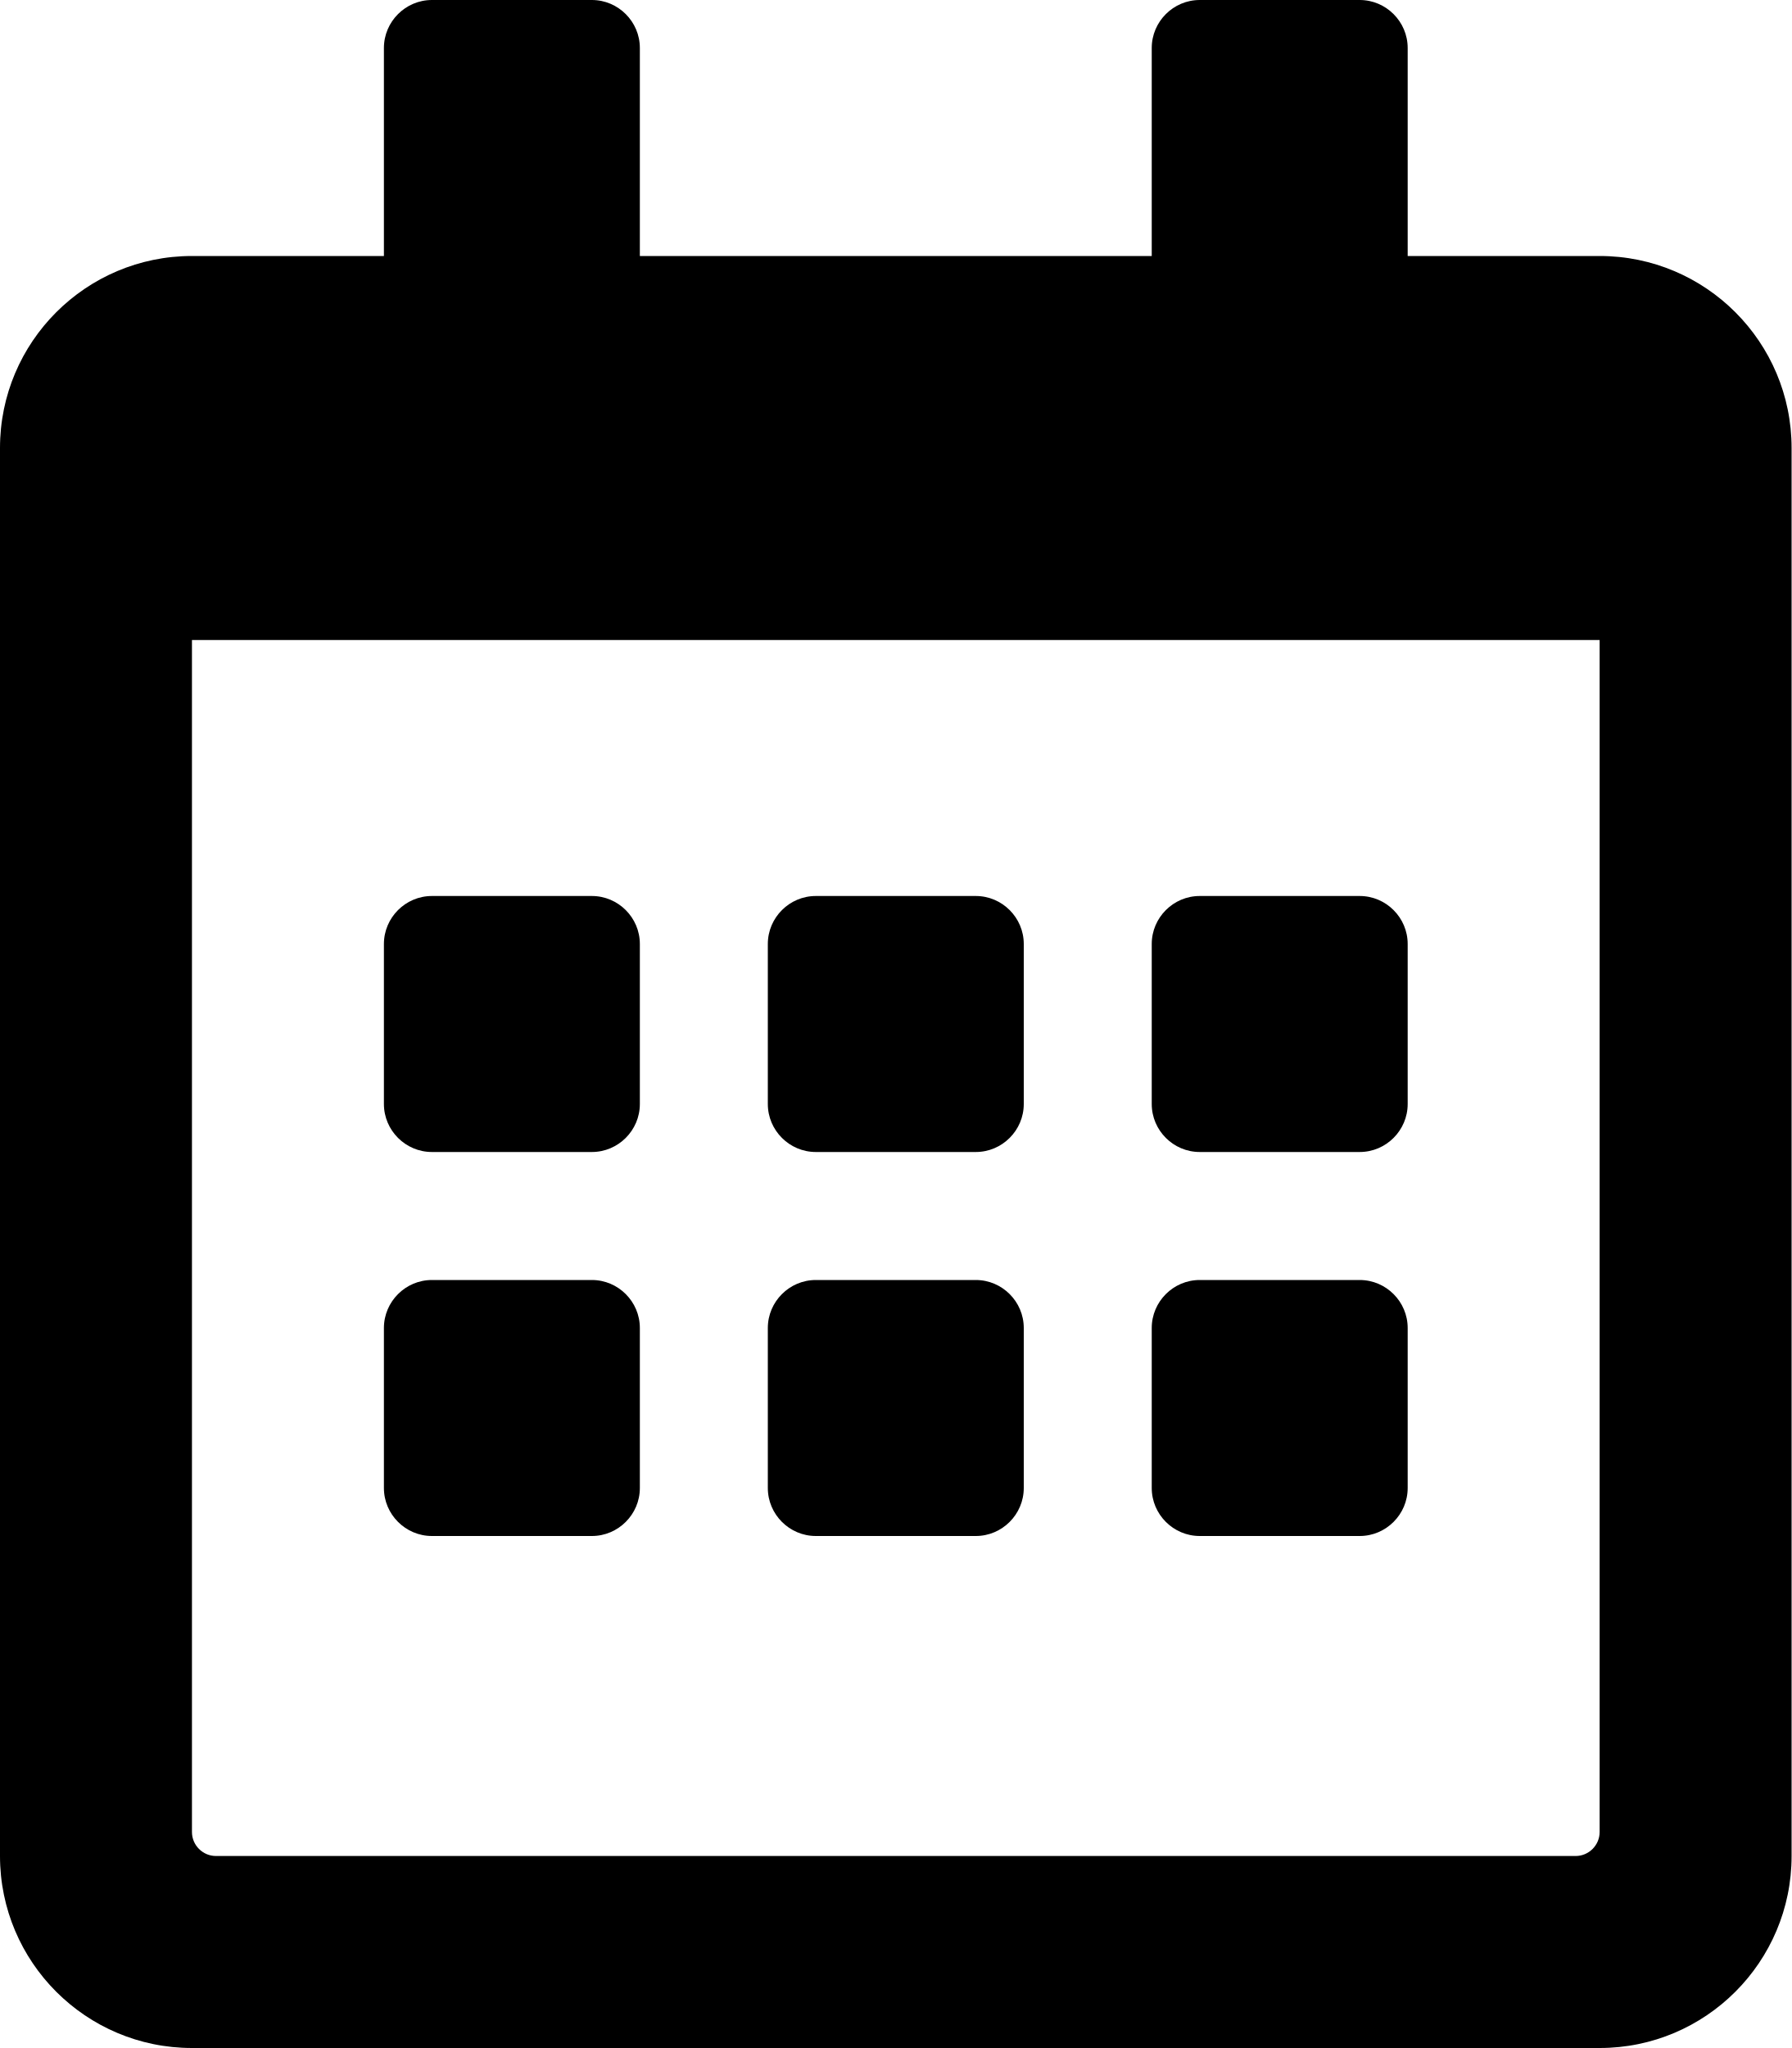
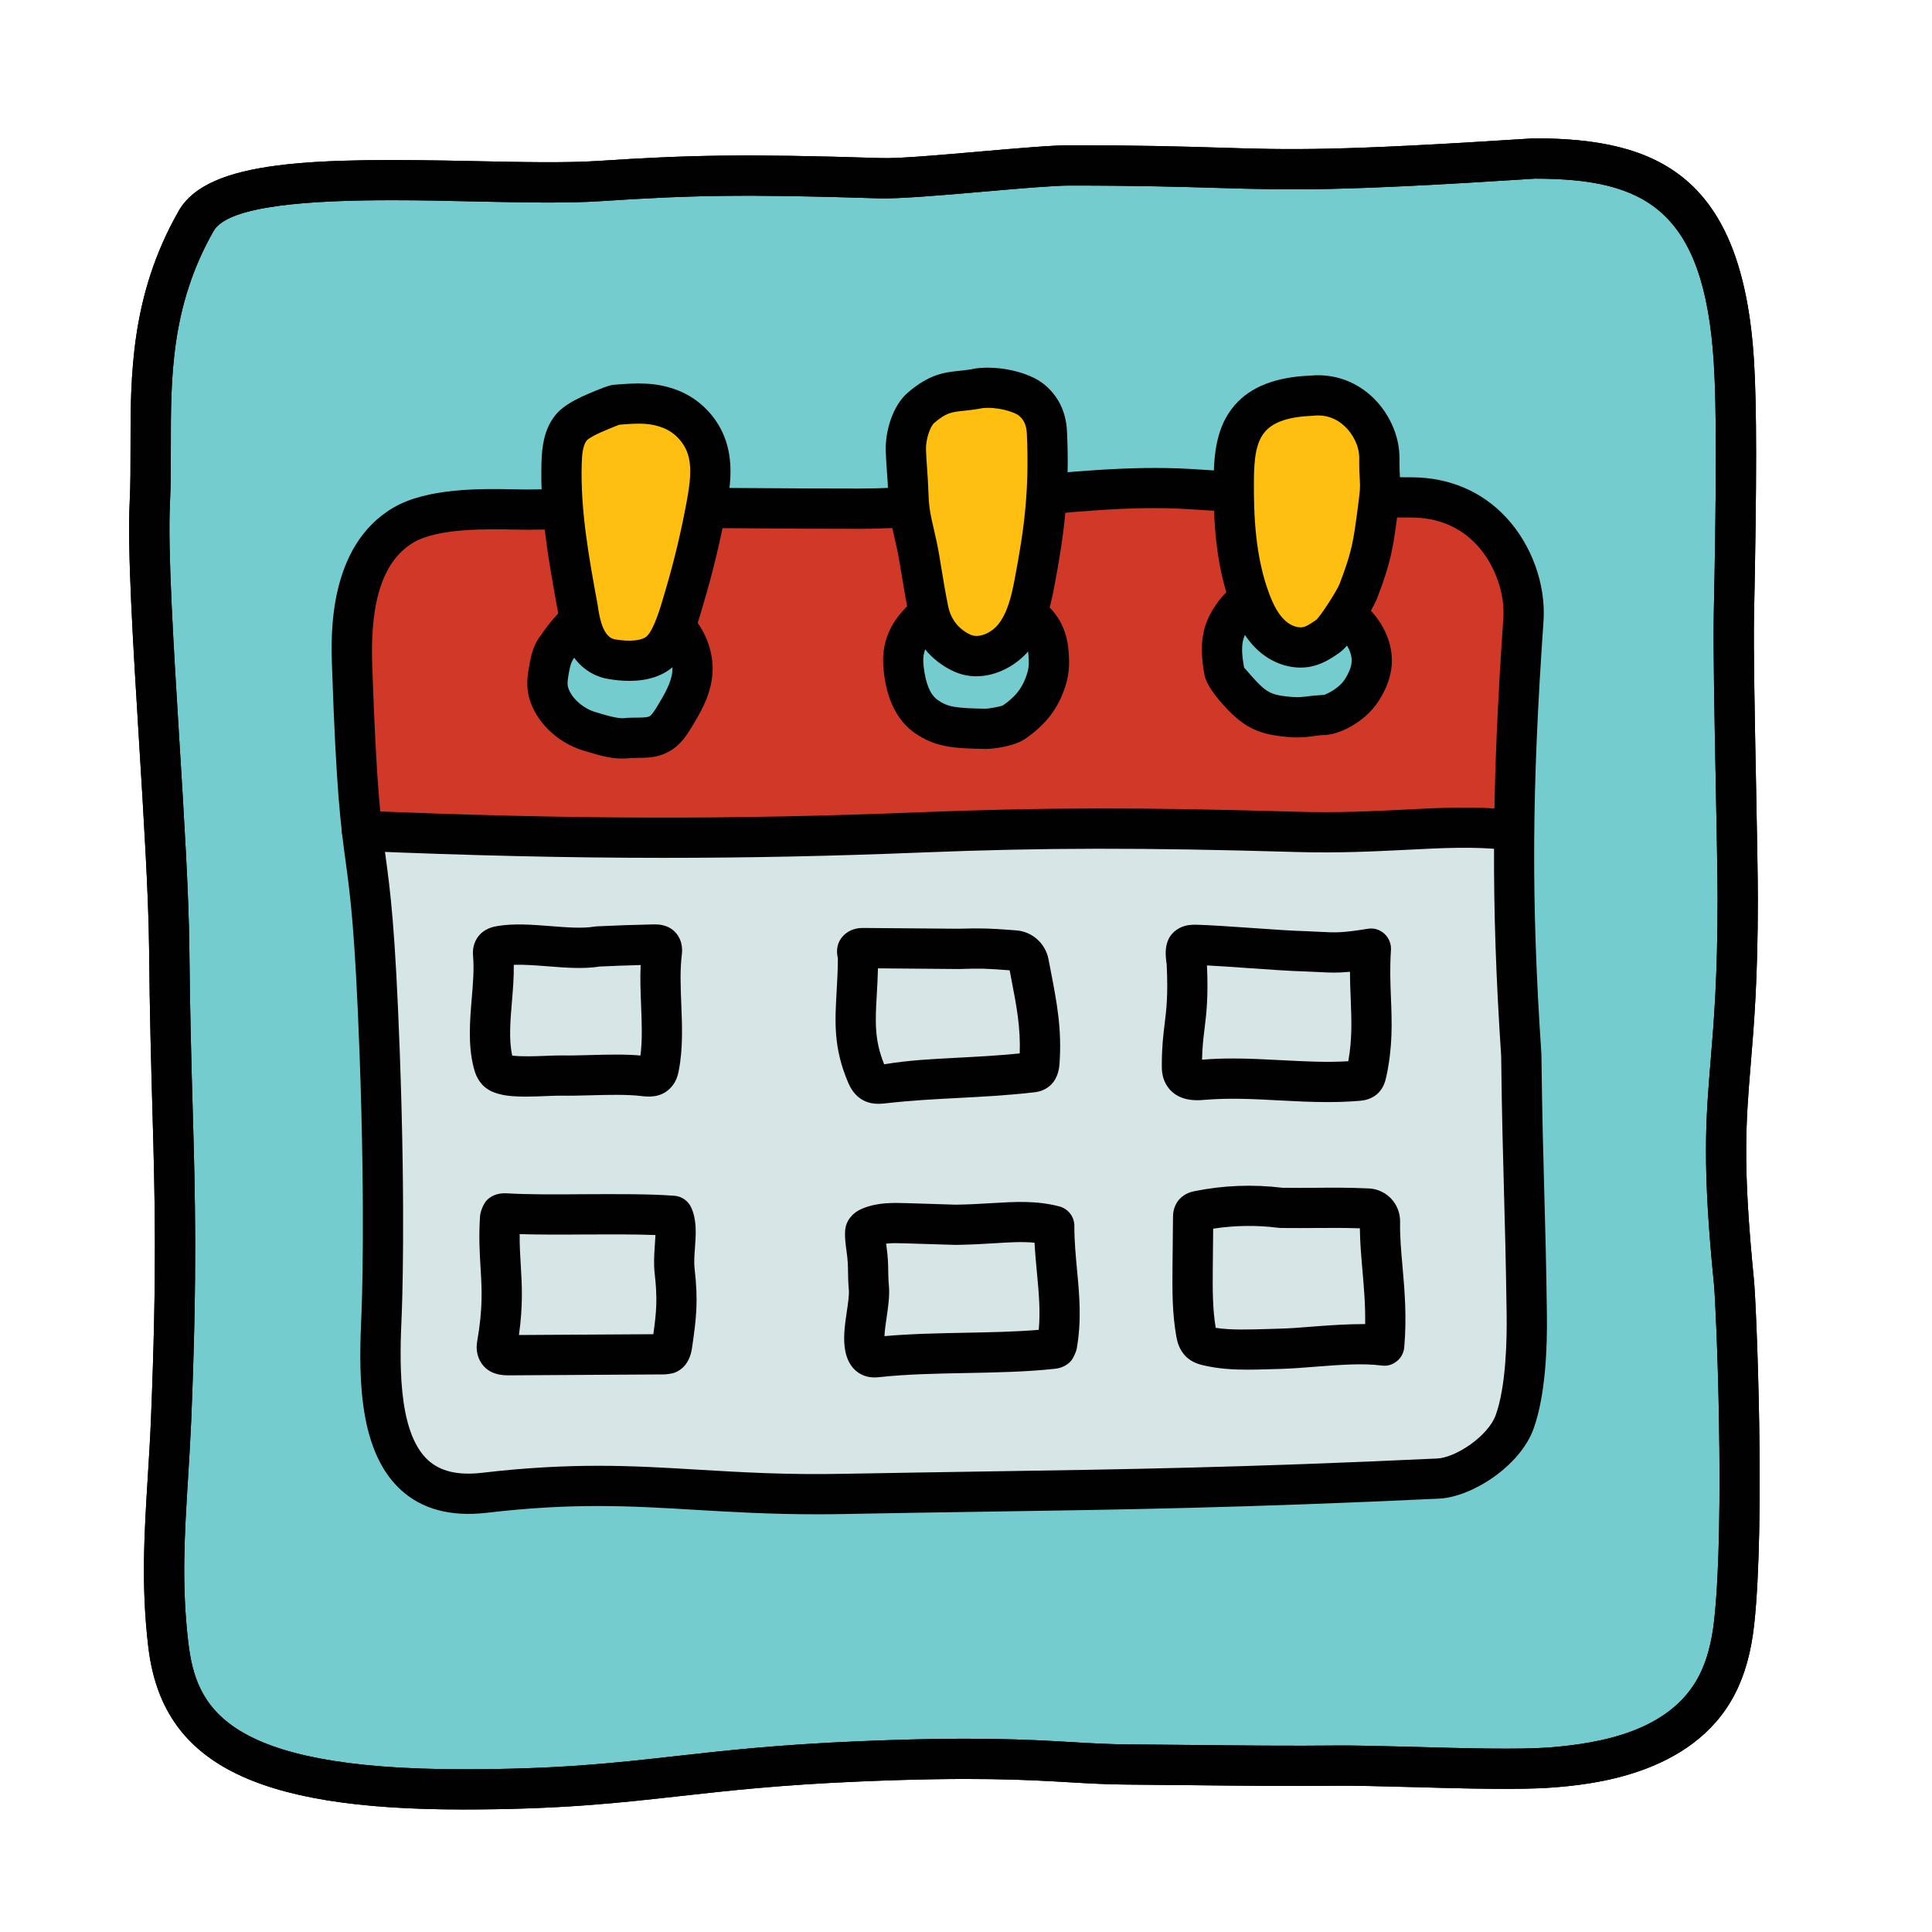
- <svg xmlns="http://www.w3.org/2000/svg" viewBox="0 0 448 512">
-   <path d="M148 288h-40c-6.6 0-12-5.4-12-12v-40c0-6.6 5.4-12 12-12h40c6.6 0 12 5.4 12 12v40c0 6.6-5.4 12-12 12zm108-12v-40c0-6.6-5.4-12-12-12h-40c-6.6 0-12 5.4-12 12v40c0 6.6 5.4 12 12 12h40c6.6 0 12-5.4 12-12zm96 0v-40c0-6.6-5.4-12-12-12h-40c-6.6 0-12 5.4-12 12v40c0 6.6 5.4 12 12 12h40c6.6 0 12-5.4 12-12zm-96 96v-40c0-6.6-5.4-12-12-12h-40c-6.6 0-12 5.4-12 12v40c0 6.6 5.4 12 12 12h40c6.6 0 12-5.4 12-12zm-96 0v-40c0-6.6-5.4-12-12-12h-40c-6.6 0-12 5.4-12 12v40c0 6.6 5.4 12 12 12h40c6.6 0 12-5.4 12-12zm192 0v-40c0-6.6-5.4-12-12-12h-40c-6.6 0-12 5.4-12 12v40c0 6.6 5.4 12 12 12h40c6.6 0 12-5.4 12-12zm96-260v352c0 26.5-21.5 48-48 48H48c-26.5 0-48-21.5-48-48V112c0-26.5 21.5-48 48-48h48V12c0-6.6 5.4-12 12-12h40c6.6 0 12 5.4 12 12v52h128V12c0-6.6 5.4-12 12-12h40c6.6 0 12 5.4 12 12v52h48c26.5 0 48 21.5 48 48zm-48 346V160H48v298c0 3.3 2.7 6 6 6h340c3.3 0 6-2.7 6-6z" />
+ <svg xmlns="http://www.w3.org/2000/svg" viewBox="0 0 48 48" width="48px" height="48px">
+   <path fill="#74cccf" d="M38.125,3.934c-7.277,0.472-6.212,0.173-11.56,0.173c-0.881,0-3.822,0.346-4.703,0.318 c-3.437-0.109-4.781-0.072-6.946,0.07C11.957,4.69,5.771,3.916,4.873,5.491c-1.438,2.522-1.047,4.894-1.152,7.006 c-0.105,2.112,0.453,8.099,0.482,11.056c0.049,4.98,0.271,6.211,0.048,11.689c-0.081,1.999-0.308,3.643-0.07,5.629 c0.239,1.995,1.34,3.585,7.313,3.585c4.324,0,5.388-0.507,9.84-0.695c4.169-0.176,5.069,0.068,6.721,0.077 c1.333,0.007,3.754,0.049,5.087,0.027c1.24-0.02,4.138,0.147,5.407,0.044c1.269-0.103,3.263-0.422,4.105-2.044 c0.25-0.482,0.373-1.026,0.432-1.566c0.28-2.556,0.045-7.948-0.007-8.467c-0.486-4.861,0.095-4.633,0.095-9.494 c0-1.349-0.122-5.685-0.095-7.034c0.07-3.415,0.068-5.234,0-6.32C42.819,4.813,41.042,3.934,38.125,3.934" />
+   <path fill="#010101" d="M11.496,44.956c-5.204,0-7.466-1.167-7.81-4.026c-0.183-1.521-0.101-2.842-0.014-4.24 c0.029-0.475,0.06-0.96,0.08-1.469c0.148-3.646,0.098-5.411,0.035-7.647c-0.032-1.12-0.067-2.362-0.083-4.016 c-0.013-1.307-0.133-3.251-0.249-5.131c-0.15-2.447-0.293-4.758-0.233-5.955c0.022-0.442,0.021-0.896,0.021-1.359 c-0.001-1.768-0.002-3.77,1.195-5.87c0.733-1.283,3.386-1.324,7.342-1.24c1.169,0.024,2.274,0.049,3.104-0.006 c2.211-0.145,3.599-0.178,6.995-0.07c0.445,0.018,1.541-0.082,2.509-0.166c0.899-0.078,1.749-0.152,2.177-0.152 c1.742,0,2.807,0.031,3.699,0.058c1.832,0.058,2.935,0.088,7.828-0.229l0.032-0.001c3.067,0,5.168,0.938,5.453,5.518 c0.07,1.12,0.071,2.963,0.001,6.361c-0.016,0.783,0.02,2.622,0.052,4.244c0.022,1.155,0.043,2.222,0.043,2.779 c0,1.978-0.094,3.106-0.177,4.102c-0.119,1.442-0.206,2.484,0.079,5.343c0.062,0.601,0.285,6.028,0.008,8.572 c-0.075,0.687-0.233,1.257-0.485,1.741c-1.054,2.031-3.653,2.243-4.508,2.312c-0.808,0.065-2.228,0.026-3.479-0.009 c-0.773-0.021-1.489-0.04-1.961-0.034c-0.922,0.012-2.357,0-3.599-0.014l-1.498-0.014c-0.529-0.003-0.982-0.028-1.488-0.058 c-1.06-0.062-2.378-0.139-5.209-0.019c-1.962,0.083-3.241,0.226-4.478,0.364C15.36,44.795,13.925,44.956,11.496,44.956z M9.757,4.974c-2.014,0-4.084,0.123-4.45,0.765c-1.065,1.869-1.064,3.65-1.063,5.373c0,0.481,0,0.951-0.022,1.409 c-0.057,1.143,0.09,3.533,0.232,5.845c0.117,1.893,0.237,3.85,0.25,5.183c0.016,1.646,0.051,2.882,0.083,3.997 c0.064,2.255,0.114,4.037-0.035,7.717C4.73,35.777,4.7,36.271,4.67,36.751c-0.084,1.352-0.163,2.628,0.009,4.06 c0.191,1.592,0.875,3.146,6.816,3.146c2.374,0,3.717-0.15,5.271-0.324c1.254-0.141,2.551-0.286,4.547-0.371 c2.88-0.121,4.228-0.043,5.31,0.02c0.487,0.028,0.925,0.055,1.435,0.057l1.504,0.014c1.232,0.014,2.656,0.025,3.572,0.014 c0.485-0.006,1.214,0.013,2.004,0.034c1.229,0.035,2.619,0.071,3.371,0.013c1.246-0.102,2.985-0.396,3.702-1.777 c0.193-0.372,0.316-0.827,0.378-1.389c0.271-2.479,0.052-7.776-0.008-8.363c-0.295-2.951-0.2-4.087-0.081-5.525 c0.081-0.977,0.173-2.083,0.173-4.02c0-0.554-0.021-1.612-0.043-2.76c-0.032-1.632-0.068-3.48-0.052-4.284 c0.069-3.369,0.069-5.188,0.001-6.278c-0.239-3.843-1.745-4.577-4.438-4.58c-4.926,0.319-6.047,0.286-7.906,0.23 c-0.886-0.026-1.941-0.058-3.67-0.058c-0.385,0-1.252,0.075-2.09,0.148c-1.045,0.091-2.127,0.183-2.627,0.17 c-3.377-0.109-4.685-0.077-6.898,0.068c-0.872,0.059-1.999,0.033-3.19,0.008C11.148,4.989,10.456,4.974,9.757,4.974z" />
+   <path fill="#010101" d="M11.496,44.956c-5.204,0-7.466-1.167-7.81-4.026c-0.183-1.521-0.101-2.842-0.014-4.24 c0.029-0.475,0.06-0.96,0.08-1.469c0.148-3.646,0.098-5.411,0.035-7.647c-0.032-1.12-0.067-2.362-0.083-4.016 c-0.013-1.307-0.133-3.251-0.249-5.131c-0.15-2.447-0.293-4.758-0.233-5.955c0.022-0.442,0.021-0.896,0.021-1.359 c-0.001-1.768-0.002-3.77,1.195-5.87c0.733-1.283,3.386-1.324,7.342-1.24c1.169,0.024,2.274,0.049,3.104-0.006 c2.211-0.145,3.599-0.178,6.995-0.07c0.445,0.018,1.541-0.082,2.509-0.166c0.899-0.078,1.749-0.152,2.177-0.152 c1.742,0,2.807,0.031,3.699,0.058c1.832,0.058,2.935,0.088,7.828-0.229l0.032-0.001c3.067,0,5.168,0.938,5.453,5.518 c0.07,1.12,0.071,2.963,0.001,6.361c-0.016,0.783,0.02,2.622,0.052,4.244c0.022,1.155,0.043,2.222,0.043,2.779 c0,1.978-0.094,3.106-0.177,4.102c-0.119,1.442-0.206,2.484,0.079,5.343c0.062,0.601,0.285,6.028,0.008,8.572 c-0.075,0.687-0.233,1.257-0.485,1.741c-1.054,2.031-3.653,2.243-4.508,2.312c-0.808,0.065-2.228,0.026-3.479-0.009 c-0.773-0.021-1.489-0.04-1.961-0.034c-0.922,0.012-2.357,0-3.599-0.014l-1.498-0.014c-0.529-0.003-0.982-0.028-1.488-0.058 c-1.06-0.062-2.378-0.139-5.209-0.019c-1.962,0.083-3.241,0.226-4.478,0.364C15.36,44.795,13.925,44.956,11.496,44.956z M9.757,4.974c-2.014,0-4.084,0.123-4.45,0.765c-1.065,1.869-1.064,3.65-1.063,5.373c0,0.481,0,0.951-0.022,1.409 c-0.057,1.143,0.09,3.533,0.232,5.845c0.117,1.893,0.237,3.85,0.25,5.183c0.016,1.646,0.051,2.882,0.083,3.997 c0.064,2.255,0.114,4.037-0.035,7.717C4.73,35.777,4.7,36.271,4.67,36.751c-0.084,1.352-0.163,2.628,0.009,4.06 c0.191,1.592,0.875,3.146,6.816,3.146c2.374,0,3.717-0.15,5.271-0.324c1.254-0.141,2.551-0.286,4.547-0.371 c2.88-0.121,4.228-0.043,5.31,0.02c0.487,0.028,0.925,0.055,1.435,0.057l1.504,0.014c1.232,0.014,2.656,0.025,3.572,0.014 c0.485-0.006,1.214,0.013,2.004,0.034c1.229,0.035,2.619,0.071,3.371,0.013c1.246-0.102,2.985-0.396,3.702-1.777 c0.193-0.372,0.316-0.827,0.378-1.389c0.271-2.479,0.052-7.776-0.008-8.363c-0.295-2.951-0.2-4.087-0.081-5.525 c0.081-0.977,0.173-2.083,0.173-4.02c0-0.554-0.021-1.612-0.043-2.76c-0.032-1.632-0.068-3.48-0.052-4.284 c0.069-3.369,0.069-5.188,0.001-6.278c-0.239-3.843-1.745-4.577-4.438-4.58c-4.926,0.319-6.047,0.286-7.906,0.23 c-0.886-0.026-1.941-0.058-3.67-0.058c-0.385,0-1.252,0.075-2.09,0.148c-1.045,0.091-2.127,0.183-2.627,0.17 c-3.377-0.109-4.685-0.077-6.898,0.068c-0.872,0.059-1.999,0.033-3.19,0.008C11.148,4.989,10.456,4.974,9.757,4.974z" />
+   <path fill="#d03827" d="M35.064,12.358c-2.567-0.005-2.866-0.046-5.523-0.208c-2.562-0.157-5.621,0.488-8.188,0.488 c-3.416,0-3.157-0.049-8.213,0.024c-0.581,0.008-2.248-0.128-3.117,0.383c-1.286,0.757-1.308,2.563-1.277,3.474 c0.078,2.312,0.162,3.376,0.247,4.124c4.749,0.201,8.951,0.236,13.889,0.038c3.151-0.126,5.624-0.121,9.338-0.012 c2.252,0.066,3.727-0.219,5.231-0.052l0.17-0.087c0.018-1.612,0.095-3.238,0.226-5.133C37.934,14.161,37.064,12.362,35.064,12.358z M16.754,17.809c-0.098,0.16-0.203,0.326-0.367,0.419c-0.26,0.147-0.549,0.081-0.847,0.113c-0.281,0.03-0.625-0.092-0.885-0.168 c-0.462-0.134-0.917-0.528-1.033-0.996c-0.047-0.19-0.011-0.389,0.024-0.581c0.03-0.162,0.062-0.329,0.156-0.465 c0.221-0.32,0.693-1.067,1.558-1.064c0.469-0.028,0.953,0.111,1.31,0.415c0.357,0.305,0.574,0.78,0.53,1.247 C17.164,17.121,16.959,17.474,16.754,17.809z M25.951,17.017c-0.148,0.387-0.377,0.661-0.765,0.929 c-0.137,0.094-0.534,0.164-0.7,0.162c-0.758-0.013-1.084-0.039-1.467-0.302c-0.398-0.273-0.519-0.776-0.567-1.196 c-0.055-0.478,0.07-0.884,0.577-1.316c0.188-0.16,0.439-0.299,0.92-0.32c0.552-0.131,1.214,0.083,1.557,0.301 c0.343,0.219,0.511,0.53,0.544,0.935C26.075,16.525,26.064,16.721,25.951,17.017z M33.839,17.138 c-0.275,0.431-0.796,0.627-0.946,0.626c-0.219-0.001-0.489,0.08-0.823,0.051c-0.544-0.046-0.808-0.121-1.189-0.512 c-0.11-0.113-0.436-0.473-0.464-0.629c-0.122-0.685-0.053-1.028,0.272-1.455c0.325-0.428,0.917-0.632,1.437-0.495 c0.561-0.042,1.138,0.394,1.457,0.681c0.318,0.287,0.546,0.71,0.491,1.135C34.046,16.754,33.955,16.956,33.839,17.138z" />
+   <path fill="#d6e5e5" d="M8.87,19.201c-0.001-0.009-0.001-0.016-0.002-0.024C8.869,19.185,8.869,19.192,8.87,19.201z" />
+   <path fill="#d6e5e5" d="M8.831,18.529c-0.003-0.065-0.007-0.137-0.01-0.206C8.824,18.392,8.827,18.464,8.831,18.529z" />
+   <path fill="#d6e5e5" d="M8.793,17.729c-0.004-0.082-0.007-0.162-0.011-0.248C8.786,17.567,8.79,17.647,8.793,17.729z" />
+   <path fill="#d6e5e5" d="M8.918,19.857c-0.004-0.048-0.008-0.096-0.012-0.147C8.91,19.76,8.914,19.808,8.918,19.857z" />
+   <path fill="#d6e5e5" d="M37.76,16.782c0.026-0.448,0.056-0.907,0.089-1.386C37.816,15.875,37.786,16.335,37.76,16.782z" />
+   <path fill="#d6e5e5" d="M37.933,32.638c-0.036-2.693-0.101-3.483-0.137-6.426c-0.14-2.113-0.193-3.893-0.173-5.69 c0,0.002,0,0.005,0,0.007l-0.17,0.087c-1.504-0.167-2.979,0.117-5.231,0.052c-3.714-0.109-6.187-0.114-9.338,0.012 c-4.938,0.198-9.141,0.163-13.889-0.038c0.144,1.258,0.295,1.617,0.438,5.51c0.14,3.786,0.065,6.115,0.05,6.451 c-0.085,1.909-0.163,4.806,2.551,4.486c3.668-0.433,5.263,0.096,8.955,0.026c5.261-0.1,8.406-0.083,14.742-0.381 c0.645-0.03,1.641-0.686,1.901-1.409C37.932,34.489,37.94,33.181,37.933,32.638z" />
+   <path fill="#d6e5e5" d="M8.958,20.302c-0.004-0.044-0.009-0.091-0.013-0.138C8.949,20.211,8.953,20.258,8.958,20.302z" />
+   <path fill="#010101" d="M20.306,37.622c-1.167,0-2.115-0.057-3.037-0.111c-1.62-0.097-3.02-0.179-5.177,0.074 c-0.895,0.104-1.617-0.089-2.145-0.58C8.833,35.97,8.923,33.93,8.983,32.58c0.001-0.022,0.099-2.357-0.05-6.409 c-0.113-3.055-0.23-3.916-0.343-4.748c-0.121-0.893-0.236-1.735-0.342-4.888c-0.025-0.733-0.102-2.967,1.523-3.921 c0.847-0.499,2.203-0.473,3.015-0.457c0.138,0.003,0.259,0.005,0.347,0.004c3.441-0.051,4.424-0.043,5.774-0.033 c0.635,0.005,1.352,0.01,2.446,0.01c1.109,0,2.297-0.122,3.555-0.251c1.569-0.16,3.195-0.324,4.664-0.236l0.905,0.056 c1.861,0.116,2.361,0.147,4.589,0.151c0.935,0.002,1.749,0.347,2.354,0.997c0.635,0.682,0.99,1.669,0.928,2.577 c-0.293,4.228-0.307,6.939-0.053,10.748c0,0.009,0.001,0.018,0.001,0.027c0.019,1.527,0.045,2.474,0.071,3.409 c0.024,0.865,0.048,1.721,0.065,3.016c0.013,0.852-0.035,2.039-0.33,2.862c-0.336,0.934-1.537,1.701-2.348,1.739 c-4.821,0.227-7.804,0.272-11.257,0.324c-1.094,0.017-2.235,0.033-3.5,0.058C20.759,37.62,20.528,37.622,20.306,37.622z M14.86,36.417c0.872,0,1.659,0.047,2.469,0.096c1.078,0.063,2.193,0.133,3.651,0.103c1.266-0.023,2.409-0.041,3.503-0.058 c3.445-0.052,6.42-0.097,11.225-0.322c0.463-0.022,1.267-0.56,1.453-1.079c0.258-0.718,0.28-1.881,0.271-2.511 c-0.018-1.289-0.041-2.141-0.065-3.002c-0.025-0.937-0.053-1.884-0.071-3.411c-0.252-3.804-0.238-6.65,0.054-10.87 c0.044-0.631-0.216-1.348-0.661-1.827c-0.418-0.448-0.965-0.677-1.625-0.678c-2.258-0.004-2.765-0.036-4.649-0.153l-0.903-0.056 c-1.394-0.089-2.973,0.076-4.502,0.233c-1.227,0.126-2.497,0.256-3.656,0.256c-1.098,0-1.816-0.005-2.454-0.01 c-1.344-0.011-2.324-0.018-5.751,0.033c-0.1,0-0.23-0.001-0.382-0.004c-0.658-0.014-1.884-0.038-2.488,0.318 c-0.749,0.44-1.086,1.43-1.032,3.025c0.105,3.102,0.217,3.92,0.334,4.787c0.116,0.856,0.237,1.742,0.351,4.846 c0.151,4.092,0.051,6.467,0.05,6.49c-0.048,1.096-0.129,2.928,0.646,3.648c0.309,0.286,0.751,0.39,1.347,0.32 C13.083,36.462,14.011,36.417,14.86,36.417z" />
+   <path fill="#010101" d="M24.493,18.607c-0.005,0-0.011,0-0.016,0c-0.768-0.013-1.228-0.037-1.741-0.39 c-0.655-0.45-0.75-1.279-0.781-1.552c-0.08-0.694,0.159-1.251,0.749-1.754c0.321-0.272,0.685-0.408,1.177-0.437 c0.674-0.143,1.448,0.095,1.893,0.377c0.466,0.298,0.727,0.74,0.773,1.315c0.031,0.367,0.02,0.641-0.129,1.027 c-0.181,0.475-0.473,0.834-0.946,1.162C25.212,18.535,24.709,18.607,24.493,18.607z M24.312,15.432 c-0.085,0-0.169,0.009-0.249,0.027c-0.03,0.008-0.062,0.012-0.093,0.013c-0.371,0.017-0.514,0.113-0.619,0.202 c-0.384,0.327-0.439,0.57-0.404,0.879c0.05,0.437,0.166,0.712,0.354,0.841c0.247,0.169,0.425,0.201,1.192,0.214 c0.087-0.006,0.352-0.048,0.427-0.084c0.291-0.203,0.454-0.398,0.562-0.685c0.082-0.213,0.089-0.333,0.067-0.588 c-0.021-0.263-0.116-0.428-0.314-0.555C25.04,15.57,24.662,15.432,24.312,15.432z M23.948,14.973h0.01H23.948z" />
+   <path fill="#010101" d="M15.448,18.846c-0.295,0-0.588-0.089-0.83-0.162l-0.104-0.031c-0.671-0.194-1.226-0.739-1.377-1.356 c-0.073-0.298-0.021-0.583,0.018-0.791c0.034-0.184,0.081-0.433,0.236-0.658c0.285-0.414,0.876-1.275,1.955-1.279 c0.605-0.028,1.211,0.161,1.648,0.535c0.491,0.418,0.76,1.06,0.704,1.673c-0.049,0.525-0.32,0.97-0.518,1.294 c-0.105,0.173-0.265,0.434-0.547,0.594c-0.385,0.219-0.724,0.142-1.041,0.175C15.545,18.844,15.497,18.846,15.448,18.846z M15.354,15.567c-0.514,0-0.841,0.413-1.106,0.8c-0.067,0.098-0.091,0.222-0.109,0.32c-0.024,0.132-0.052,0.281-0.03,0.37 c0.064,0.264,0.366,0.542,0.686,0.635l0.114,0.034c0.184,0.056,0.44,0.127,0.579,0.117c0.278-0.03,0.55,0.008,0.654-0.05 c0.057-0.033,0.138-0.165,0.187-0.245c0.19-0.312,0.35-0.594,0.375-0.866c0.027-0.29-0.113-0.612-0.356-0.819 c-0.247-0.21-0.596-0.319-0.955-0.297c-0.011,0.001-0.024-0.002-0.033,0.001C15.357,15.567,15.356,15.567,15.354,15.567z" />
+   <path fill="#010101" d="M32.216,18.321c-0.06,0-0.123-0.002-0.188-0.008c-0.636-0.054-1.023-0.166-1.506-0.662 c-0.356-0.369-0.558-0.668-0.598-0.888c-0.146-0.817-0.05-1.3,0.366-1.848c0.429-0.563,1.196-0.839,1.882-0.695 c0.01,0,0.02,0,0.028,0c0.67,0,1.299,0.436,1.717,0.813c0.479,0.432,0.723,1.019,0.652,1.569c-0.035,0.268-0.14,0.537-0.311,0.804 c-0.358,0.561-1.021,0.856-1.366,0.856c-0.004,0-0.005,0-0.007,0c-0.063,0-0.134,0.011-0.21,0.021 C32.547,18.302,32.393,18.321,32.216,18.321z M31.795,15.182c-0.27,0-0.546,0.127-0.707,0.34c-0.225,0.294-0.281,0.489-0.179,1.064 c0.017,0.011,0.183,0.216,0.331,0.369c0.275,0.283,0.42,0.324,0.872,0.362c0.151,0.013,0.29-0.005,0.436-0.024 c0.127-0.017,0.257-0.021,0.347-0.029c0.041-0.011,0.358-0.138,0.523-0.396c0.091-0.143,0.145-0.274,0.16-0.394 c0.028-0.221-0.098-0.488-0.33-0.698c-0.413-0.372-0.799-0.575-1.085-0.554c-0.054,0.005-0.11-0.001-0.164-0.016 C31.933,15.189,31.863,15.182,31.795,15.182z" />
+   <path fill="#010101" d="M16.499,21.313c-2.396,0-4.833-0.058-7.526-0.171c-0.276-0.012-0.49-0.245-0.479-0.521 s0.271-0.466,0.521-0.479c5.046,0.216,9.188,0.226,13.848,0.038c3.062-0.121,5.514-0.125,9.374-0.012 c1.02,0.03,1.894-0.015,2.664-0.054c0.942-0.047,1.759-0.089,2.607,0.005c0.274,0.03,0.472,0.277,0.441,0.553 c-0.03,0.273-0.27,0.47-0.553,0.441c-0.765-0.086-1.544-0.046-2.445,0c-0.79,0.039-1.683,0.085-2.744,0.055 c-3.832-0.112-6.268-0.109-9.304,0.012C20.702,21.269,18.617,21.313,16.499,21.313z" />
+   <path fill="#febf10" d="M15.271,10.059c-0.327,0.129-0.903,0.337-1.09,0.577c-0.186,0.24-0.219,0.562-0.228,0.866 c-0.037,1.216,0.184,2.424,0.404,3.621c0.021,0.116,0.083,1.12,0.831,1.251c0.419,0.074,0.958,0.076,1.252-0.232 c0.294-0.308,0.459-0.954,0.58-1.363c0.219-0.742,0.398-1.496,0.537-2.257c0.084-0.462,0.152-0.946,0.009-1.393 c-0.14-0.437-0.484-0.803-0.912-0.969S15.839,10.009,15.271,10.059" />
+   <path fill="#010101" d="M15.635,16.916c-0.188,0-0.37-0.02-0.533-0.049c-0.392-0.068-1.071-0.373-1.234-1.634 c-0.224-1.224-0.453-2.469-0.415-3.746c0.011-0.375,0.059-0.806,0.333-1.158c0.235-0.303,0.688-0.496,1.211-0.7 c0.044-0.017,0.182-0.063,0.229-0.067c0.583-0.051,1.071-0.075,1.609,0.134c0.569,0.22,1.02,0.699,1.207,1.282 c0.179,0.56,0.098,1.137,0.007,1.635c-0.14,0.772-0.325,1.549-0.549,2.309l-0.035,0.12c-0.131,0.455-0.312,1.079-0.662,1.446 C16.487,16.817,16.048,16.916,15.635,16.916z M15.386,10.552c-0.014,0.005-0.025,0.01-0.025,0.01 c-0.187,0.072-0.682,0.266-0.786,0.384c-0.096,0.123-0.116,0.358-0.122,0.571c-0.036,1.172,0.184,2.363,0.396,3.516 c0.053,0.402,0.159,0.804,0.426,0.851c0.376,0.066,0.692,0.032,0.804-0.086c0.181-0.189,0.333-0.718,0.425-1.033l0.037-0.126 c0.214-0.725,0.39-1.467,0.524-2.204c0.072-0.396,0.134-0.812,0.025-1.151c-0.094-0.293-0.33-0.544-0.616-0.654 C16.174,10.511,15.899,10.507,15.386,10.552z" />
+   <path fill="#febf10" d="M24.316,9.647c-0.586,0.123-0.851-0.014-1.43,0.48c-0.256,0.219-0.388,0.713-0.379,1.05 c0.009,0.35,0.05,0.667,0.064,1.142c0.018,0.603,0.158,0.872,0.275,1.582c0.061,0.366,0.148,0.913,0.225,1.276 c0.1,0.474,0.404,0.856,0.847,1.053c0.437,0.194,0.971-0.031,1.272-0.403s0.418-0.857,0.508-1.326 c0.263-1.376,0.378-2.365,0.312-3.765c-0.011-0.231-0.083-0.561-0.39-0.805C25.38,9.741,24.804,9.584,24.316,9.647" />
+   <path fill="#febf10" d="M32.599,9.83c-0.565,0.021-1.177,0.139-1.546,0.566c-0.356,0.411-0.396,1.001-0.399,1.545 c-0.007,1.012,0.058,2.044,0.415,2.991c0.119,0.317,0.276,0.63,0.527,0.858s0.61,0.359,0.936,0.267 c0.166-0.047,0.311-0.146,0.453-0.244c0.2-0.138,0.68-0.904,0.767-1.131c0.332-0.871,0.366-1.15,0.481-2.004 c0.108-0.809,0.035-0.495,0.039-1.311C34.273,10.623,33.59,9.725,32.599,9.83" />
+   <path fill="#010101" d="M24.257,16.802c-0.181,0-0.365-0.035-0.543-0.114c-0.585-0.26-0.999-0.772-1.133-1.406 c-0.068-0.323-0.145-0.789-0.205-1.15l-0.024-0.147c-0.043-0.261-0.09-0.459-0.131-0.637c-0.071-0.304-0.138-0.591-0.151-1.012 c-0.007-0.243-0.021-0.443-0.035-0.628c-0.013-0.178-0.024-0.343-0.029-0.516c-0.012-0.457,0.157-1.104,0.555-1.443 c0.538-0.461,0.916-0.499,1.28-0.537c0.11-0.012,0.231-0.023,0.373-0.053c0.013-0.003,0.025-0.005,0.038-0.007 c0.585-0.072,1.305,0.092,1.679,0.389c0.355,0.283,0.556,0.688,0.578,1.173c0.07,1.484-0.064,2.547-0.32,3.882 c-0.096,0.502-0.23,1.077-0.61,1.547C25.277,16.514,24.776,16.802,24.257,16.802z M24.397,10.142 c-0.171,0.034-0.318,0.05-0.454,0.064c-0.296,0.03-0.432,0.044-0.733,0.302c-0.097,0.084-0.211,0.403-0.204,0.657 c0.004,0.157,0.015,0.308,0.027,0.471c0.014,0.196,0.029,0.41,0.037,0.669c0.01,0.32,0.058,0.528,0.125,0.815 c0.045,0.195,0.096,0.413,0.144,0.699l0.024,0.148c0.057,0.348,0.131,0.796,0.196,1.106c0.068,0.32,0.267,0.569,0.561,0.699 c0.191,0.084,0.496-0.032,0.681-0.261c0.234-0.29,0.332-0.723,0.405-1.105c0.248-1.292,0.369-2.256,0.305-3.647 c-0.01-0.193-0.075-0.336-0.202-0.437C25.195,10.233,24.771,10.097,24.397,10.142z" />
+   <path fill="#010101" d="M32.312,16.586c-0.37,0-0.752-0.15-1.055-0.427c-0.359-0.326-0.548-0.757-0.658-1.052 c-0.405-1.075-0.453-2.206-0.446-3.17c0.004-0.661,0.069-1.346,0.521-1.868c0.397-0.461,1.016-0.702,1.889-0.738 c0.553-0.05,1.083,0.126,1.5,0.502c0.438,0.396,0.708,0.984,0.706,1.536c-0.001,0.281,0.008,0.42,0.014,0.521 c0.014,0.224,0.015,0.319-0.058,0.854c-0.118,0.885-0.16,1.202-0.509,2.115c-0.087,0.231-0.606,1.13-0.95,1.366 c-0.158,0.108-0.354,0.243-0.601,0.312C32.552,16.57,32.433,16.586,32.312,16.586z M32.755,10.322c-0.033,0-0.068,0.001-0.104,0.005 c-0.012,0.001-0.022,0.002-0.034,0.003c-0.589,0.022-0.977,0.15-1.186,0.394c-0.228,0.262-0.275,0.677-0.278,1.22 c-0.006,0.873,0.035,1.89,0.382,2.812c0.118,0.315,0.244,0.526,0.396,0.664c0.144,0.132,0.328,0.192,0.462,0.156 c0.089-0.025,0.195-0.099,0.308-0.175c0.115-0.103,0.518-0.729,0.581-0.896c0.308-0.806,0.34-1.05,0.448-1.858 c0.066-0.499,0.064-0.541,0.055-0.696c-0.007-0.112-0.017-0.269-0.016-0.585c0.001-0.272-0.146-0.582-0.377-0.79 C33.261,10.456,33.047,10.322,32.755,10.322z M32.599,9.83h0.01H32.599z" />
+   <path fill="#010101" d="M13.056,27.245c-0.24,0-0.469-0.014-0.646-0.062c-0.087-0.023-0.232-0.062-0.367-0.177 c-0.196-0.166-0.252-0.392-0.279-0.5c-0.138-0.556-0.09-1.141-0.043-1.707c0.031-0.371,0.06-0.723,0.033-1.033 c-0.007-0.084-0.021-0.274,0.1-0.46c0.156-0.237,0.401-0.28,0.493-0.297c0.409-0.071,0.878-0.036,1.333,0 c0.393,0.032,0.799,0.062,1.081,0.013c0.021-0.004,0.042-0.006,0.063-0.007c0.475-0.023,0.951-0.039,1.427-0.049 c0.084,0.001,0.344-0.007,0.536,0.206c0.19,0.214,0.162,0.468,0.152,0.552c-0.046,0.376-0.03,0.784-0.013,1.217 c0.022,0.546,0.044,1.109-0.061,1.651c-0.018,0.096-0.057,0.295-0.223,0.454c-0.246,0.243-0.566,0.201-0.717,0.184 c-0.331-0.041-0.822-0.03-1.256-0.018c-0.26,0.007-0.507,0.014-0.709,0.009c-0.097-0.001-0.233,0.004-0.382,0.01 C13.409,27.238,13.229,27.245,13.056,27.245z M12.726,26.226c0.221,0.029,0.583,0.016,0.813,0.007 c0.17-0.007,0.326-0.012,0.441-0.011c0.188,0.004,0.42-0.003,0.665-0.009c0.442-0.012,0.896-0.023,1.267,0.011 c0.05-0.396,0.033-0.81,0.016-1.242c-0.013-0.331-0.027-0.671-0.011-1.006c-0.341,0.009-0.678,0.021-1.014,0.037 c-0.401,0.065-0.858,0.029-1.299-0.006c-0.291-0.022-0.588-0.046-0.839-0.036c0.004,0.306-0.021,0.612-0.046,0.911 C12.678,25.372,12.639,25.837,12.726,26.226z" />
+   <path fill="#010101" d="M21.821,27.424c-0.104,0-0.233-0.016-0.363-0.082c-0.228-0.116-0.333-0.318-0.392-0.46 c-0.36-0.852-0.323-1.493-0.281-2.237c0.015-0.251,0.03-0.524,0.032-0.835c-0.074-0.315,0.063-0.51,0.191-0.614 c0.176-0.141,0.369-0.141,0.441-0.141l2.354,0.019c0.609-0.019,0.853-0.002,1.255,0.027l0.188,0.014 c0.397,0.027,0.729,0.323,0.804,0.719l0.061,0.316c0.147,0.764,0.274,1.423,0.212,2.285c-0.021,0.289-0.137,0.496-0.344,0.615 c-0.126,0.071-0.243,0.084-0.3,0.09c-0.665,0.076-1.271,0.107-1.877,0.139c-0.586,0.03-1.172,0.061-1.819,0.135 C21.944,27.417,21.888,27.424,21.821,27.424z M21.813,24.058c-0.006,0.232-0.018,0.444-0.029,0.644 c-0.039,0.676-0.064,1.128,0.183,1.74c0.607-0.101,1.195-0.131,1.784-0.161c0.515-0.027,1.029-0.053,1.584-0.109 c0.022-0.648-0.079-1.179-0.206-1.832l-0.044-0.233l-0.1-0.007c-0.387-0.029-0.595-0.046-1.159-0.025c-0.007,0-0.014,0.001-0.022,0 L21.813,24.058z M25.177,24.112L25.177,24.112L25.177,24.112z" />
+   <path fill="#010101" d="M32.981,27.381c-0.409,0-0.81-0.021-1.202-0.042c-0.643-0.035-1.249-0.065-1.864-0.013 c-0.46,0.046-0.777-0.092-0.946-0.39c-0.108-0.189-0.105-0.384-0.104-0.488c0.001-0.438,0.035-0.722,0.07-1.008 c0.045-0.368,0.088-0.716,0.051-1.48c-0.032-0.224-0.1-0.683,0.321-0.904c0.163-0.086,0.319-0.081,0.408-0.082 c0.343,0.009,0.86,0.045,1.38,0.081c0.509,0.036,1.021,0.072,1.354,0.08c0.002,0,0.003,0,0.005,0l0.374,0.018 c0.357,0.018,0.506,0.026,1.151-0.077c0.156-0.028,0.305,0.021,0.417,0.124c0.112,0.103,0.172,0.251,0.162,0.403 c-0.03,0.44-0.015,0.825,0,1.197c0.023,0.59,0.048,1.199-0.118,1.962c-0.02,0.089-0.064,0.283-0.236,0.429 c-0.166,0.134-0.338,0.15-0.42,0.158C33.513,27.372,33.245,27.381,32.981,27.381z M30.628,26.298c0.409,0,0.811,0.021,1.204,0.042 c0.572,0.029,1.116,0.06,1.666,0.026c0.099-0.559,0.081-1.012,0.061-1.527c-0.009-0.224-0.019-0.451-0.019-0.695 c-0.299,0.029-0.488,0.022-0.767,0.007l-0.353-0.016c-0.345-0.009-0.871-0.045-1.396-0.082c-0.369-0.026-0.737-0.053-1.037-0.067 c0.035,0.801-0.014,1.195-0.061,1.577c-0.027,0.223-0.055,0.444-0.062,0.765C30.122,26.306,30.376,26.298,30.628,26.298z" />
+   <path fill="#010101" d="M12.616,34.17c-0.307,0-0.531-0.106-0.665-0.317c-0.096-0.15-0.129-0.337-0.096-0.527 c0.146-0.822,0.116-1.314,0.084-1.836c-0.022-0.373-0.046-0.758-0.013-1.268c0.008-0.119,0.084-0.316,0.168-0.402 c0.088-0.09,0.249-0.189,0.501-0.172c0.539,0.032,1.225,0.028,1.918,0.022c0.789-0.003,1.602-0.01,2.242,0.038 c0.18,0.014,0.338,0.123,0.415,0.287c0.146,0.311,0.121,0.665,0.096,1.008c-0.012,0.172-0.028,0.348-0.009,0.51 c0.093,0.825,0.045,1.224-0.064,1.977c-0.058,0.397-0.272,0.555-0.442,0.617c-0.055,0.02-0.196,0.04-0.255,0.04L12.63,34.17 C12.625,34.17,12.621,34.17,12.616,34.17z M12.911,30.661c-0.003,0.276,0.012,0.517,0.027,0.767c0.029,0.488,0.06,0.991-0.045,1.74 l3.339-0.02c0.081-0.576,0.104-0.894,0.032-1.522c-0.025-0.221-0.011-0.461,0.005-0.694c0.005-0.073,0.012-0.163,0.015-0.248 c-0.531-0.021-1.154-0.016-1.764-0.014C13.958,30.675,13.399,30.676,12.911,30.661z M12.526,30.645c0.001,0,0.002,0,0.003,0 C12.528,30.645,12.527,30.645,12.526,30.645z" />
+   <path fill="#010101" d="M21.725,34.222c-0.084,0-0.188-0.012-0.296-0.061c-0.149-0.065-0.347-0.221-0.424-0.575 c-0.067-0.316-0.016-0.664,0.034-1c0.03-0.205,0.062-0.416,0.05-0.545c-0.016-0.179-0.018-0.312-0.02-0.442 c-0.002-0.144-0.004-0.279-0.034-0.49c-0.062-0.437-0.056-0.607,0.027-0.765c0.113-0.213,0.307-0.293,0.37-0.32 c0.372-0.153,0.757-0.141,1.068-0.133l1.25,0.039c0.332-0.005,0.621-0.022,0.884-0.038c0.596-0.036,1.112-0.067,1.683,0.08 c0.222,0.058,0.376,0.258,0.375,0.485c-0.001,0.373,0.033,0.728,0.065,1.077c0.059,0.622,0.119,1.265-0.005,1.967 c-0.018,0.101-0.095,0.265-0.167,0.337c-0.152,0.145-0.321,0.163-0.376,0.169c-0.701,0.077-1.474,0.092-2.221,0.106 c-0.725,0.014-1.474,0.028-2.132,0.101C21.823,34.218,21.777,34.222,21.725,34.222z M22.015,30.898 c0.004,0.028,0.007,0.052,0.009,0.065c0.038,0.27,0.042,0.439,0.044,0.619c0.002,0.108,0.003,0.221,0.017,0.37 c0.021,0.246-0.019,0.518-0.057,0.779c-0.023,0.157-0.048,0.327-0.054,0.465c0.653-0.058,1.334-0.071,1.997-0.084 c0.618-0.012,1.254-0.024,1.836-0.072c0.045-0.469,0.001-0.93-0.044-1.413c-0.023-0.247-0.047-0.496-0.06-0.752 c-0.298-0.03-0.614-0.011-1.008,0.014c-0.28,0.017-0.588,0.035-0.942,0.04c-0.007,0.001-0.014,0-0.021,0l-1.262-0.039 C22.312,30.886,22.155,30.88,22.015,30.898z" />
+   <path fill="#010101" d="M30.994,34.029c-0.363,0-0.732-0.021-1.104-0.11c-0.075-0.018-0.26-0.061-0.413-0.204 c-0.192-0.179-0.235-0.417-0.253-0.519c-0.102-0.574-0.098-1.138-0.094-1.683l0.013-1.268c0-0.063,0-0.27,0.153-0.444 c0.146-0.163,0.327-0.196,0.387-0.208c0.714-0.144,1.45-0.172,2.18-0.083c0.317,0.005,0.586,0.002,0.84,0 c0.428-0.004,0.814-0.006,1.304,0.016c0.444,0.021,0.786,0.387,0.778,0.834c-0.007,0.36,0.026,0.726,0.06,1.107 c0.052,0.59,0.109,1.257,0.043,2.007c-0.012,0.136-0.078,0.261-0.185,0.346c-0.104,0.084-0.235,0.127-0.377,0.106 c-0.482-0.062-1.064-0.015-1.624,0.028c-0.314,0.025-0.623,0.05-0.913,0.057l-0.256,0.007 C31.355,34.024,31.176,34.029,30.994,34.029z M30.204,32.99c0.382,0.059,0.826,0.042,1.299,0.029l0.263-0.008 c0.271-0.006,0.562-0.029,0.857-0.053c0.427-0.034,0.865-0.062,1.294-0.062c0.008-0.472-0.031-0.912-0.068-1.343 c-0.031-0.356-0.061-0.699-0.063-1.036c-0.388-0.013-0.714-0.01-1.075-0.008c-0.267,0.001-0.55,0.004-0.887,0 c-0.019,0-0.038-0.002-0.058-0.004c-0.543-0.069-1.088-0.062-1.625,0.021l-0.01,0.992C30.127,32.011,30.124,32.516,30.204,32.99z" />
</svg>
